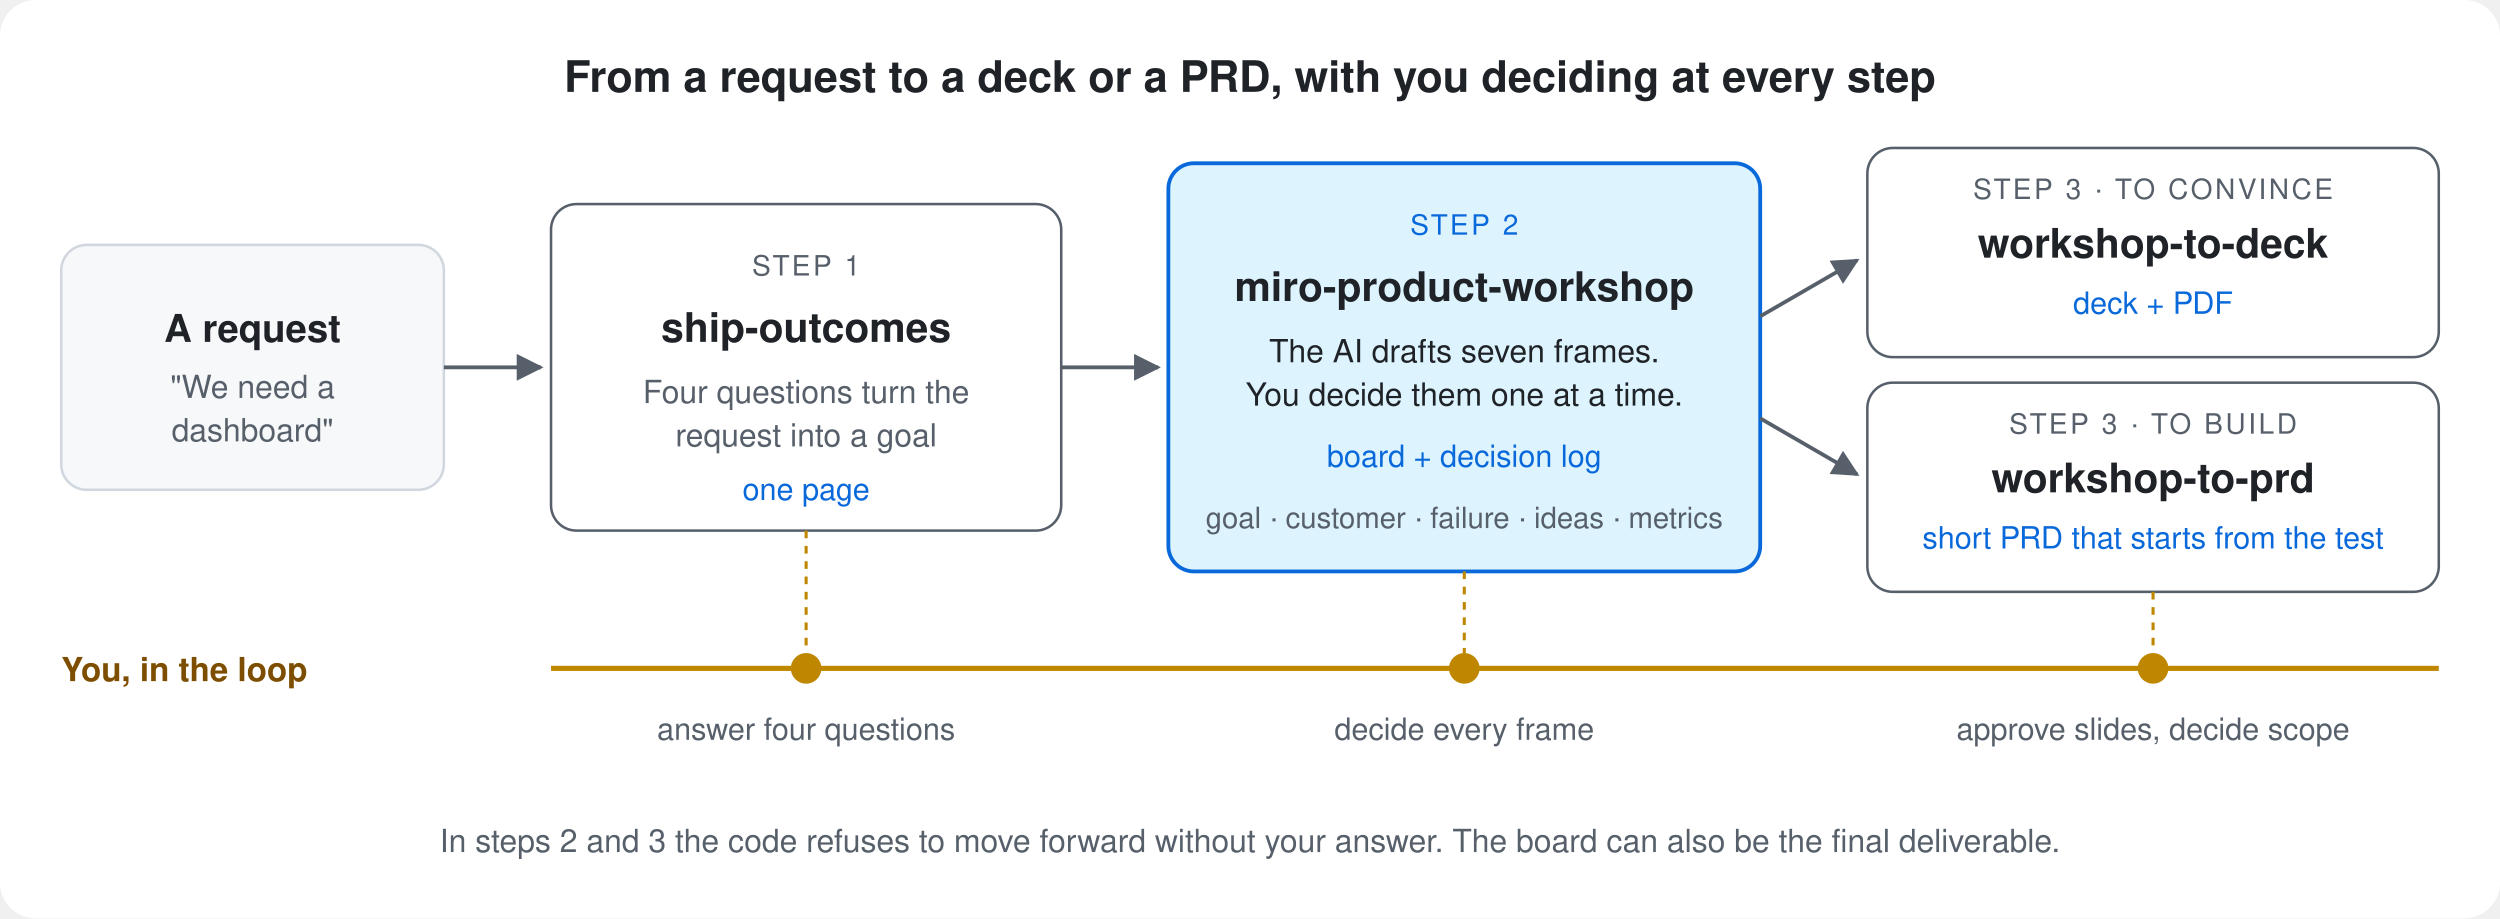
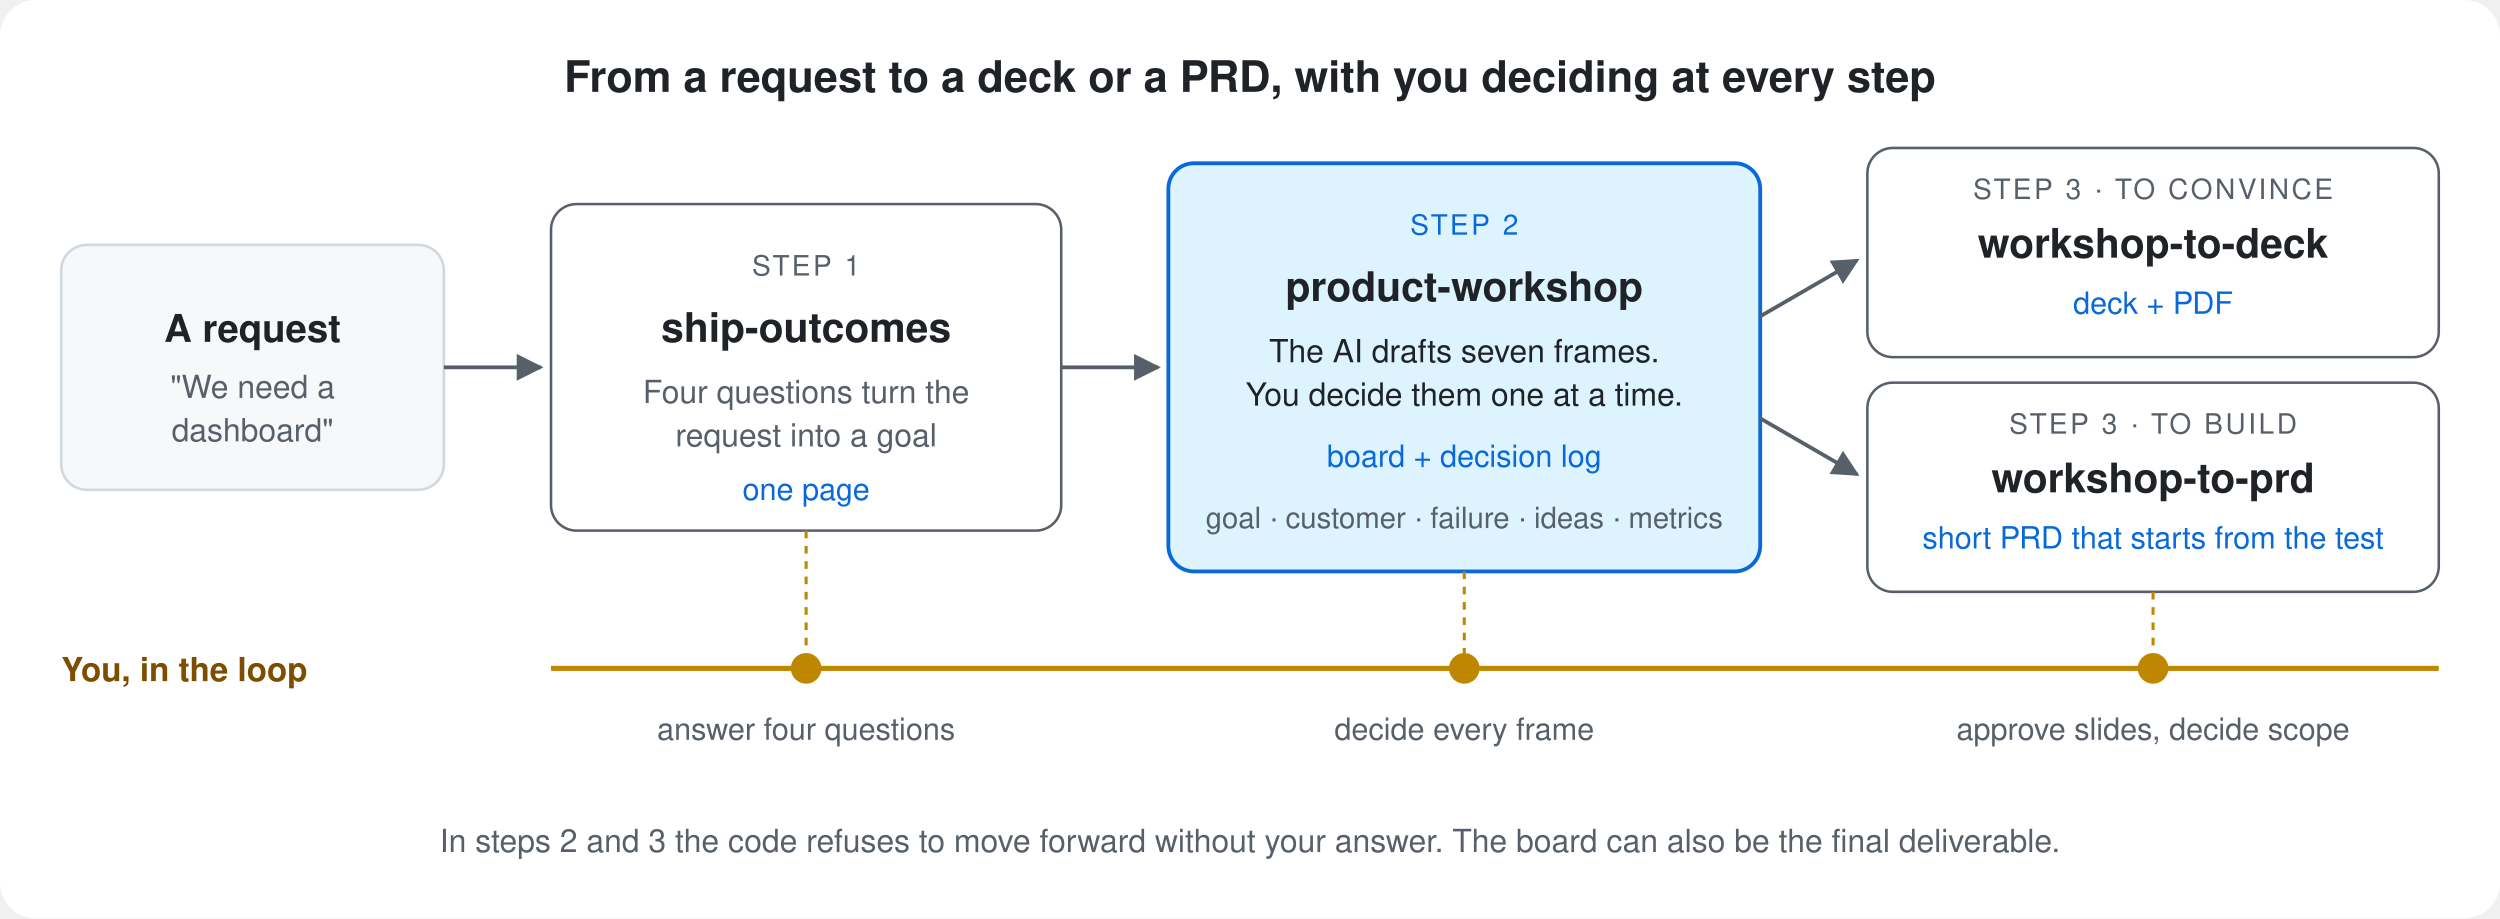
<svg xmlns="http://www.w3.org/2000/svg" viewBox="0 0 980 360" role="img" aria-labelledby="t d" font-family="-apple-system, BlinkMacSystemFont, 'Segoe UI', Helvetica, Arial, sans-serif">
  <rect width="980" height="360" rx="14" fill="#ffffff" />
  <defs>
    <marker id="a" viewBox="0 0 10 10" refX="9" refY="5" markerWidth="7" markerHeight="7" orient="auto-start-reverse">
      <path d="M0 0 L10 5 L0 10 z" fill="#57606a" />
    </marker>
  </defs>
  <rect x="24" y="96" width="150" height="96" rx="10" fill="#f6f8fa" stroke="#d0d7de" />
  <text x="99" y="134" text-anchor="middle" font-size="15" font-weight="600" fill="#1f2328">A request</text>
  <text x="99" y="156" text-anchor="middle" font-size="12.5" fill="#57606a">"We need a</text>
  <text x="99" y="173" text-anchor="middle" font-size="12.5" fill="#57606a">dashboard"</text>
  <line x1="174" y1="144" x2="212" y2="144" stroke="#57606a" stroke-width="1.5" marker-end="url(#a)" />
  <rect x="216" y="80" width="200" height="128" rx="10" fill="#ffffff" stroke="#57606a" />
  <text x="316" y="108" text-anchor="middle" font-size="11" letter-spacing="1" fill="#57606a">STEP 1</text>
  <text x="316" y="134" text-anchor="middle" font-size="16" font-weight="600" fill="#1f2328">ship-outcomes</text>
  <text x="316" y="158" text-anchor="middle" font-size="12.5" fill="#57606a">Four questions turn the</text>
  <text x="316" y="175" text-anchor="middle" font-size="12.5" fill="#57606a">request into a goal</text>
  <text x="316" y="196" text-anchor="middle" font-size="12" fill="#0969da">one page</text>
  <line x1="416" y1="144" x2="454" y2="144" stroke="#57606a" stroke-width="1.5" marker-end="url(#a)" />
  <rect x="458" y="64" width="232" height="160" rx="10" fill="#ddf4ff" stroke="#0969da" stroke-width="1.5" />
  <text x="574" y="92" text-anchor="middle" font-size="11" letter-spacing="1" fill="#0969da">STEP 2</text>
-   <text x="574" y="118" text-anchor="middle" font-size="16" font-weight="600" fill="#1f2328">miro-product-workshop</text>
+   <text x="574" y="118" text-anchor="middle" font-size="16" font-weight="600" fill="#1f2328">product-workshop</text>
  <text x="574" y="142" text-anchor="middle" font-size="12.5" fill="#1f2328">The AI drafts seven frames.</text>
  <text x="574" y="159" text-anchor="middle" font-size="12.5" fill="#1f2328">You decide them one at a time.</text>
  <text x="574" y="183" text-anchor="middle" font-size="12" fill="#0969da">board + decision log</text>
  <text x="574" y="207" text-anchor="middle" font-size="11.5" fill="#57606a">goal · customer · failure · ideas · metrics</text>
  <line x1="690" y1="124" x2="728" y2="102" stroke="#57606a" stroke-width="1.5" marker-end="url(#a)" />
  <line x1="690" y1="164" x2="728" y2="186" stroke="#57606a" stroke-width="1.5" marker-end="url(#a)" />
  <rect x="732" y="58" width="224" height="82" rx="10" fill="#ffffff" stroke="#57606a" />
  <text x="844" y="78" text-anchor="middle" font-size="11" letter-spacing="1" fill="#57606a">STEP 3 · TO CONVINCE</text>
  <text x="844" y="101" text-anchor="middle" font-size="16" font-weight="600" fill="#1f2328">workshop-to-deck</text>
  <text x="844" y="123" text-anchor="middle" font-size="12" fill="#0969da">deck + PDF</text>
  <rect x="732" y="150" width="224" height="82" rx="10" fill="#ffffff" stroke="#57606a" />
  <text x="844" y="170" text-anchor="middle" font-size="11" letter-spacing="1" fill="#57606a">STEP 3 · TO BUILD</text>
  <text x="844" y="193" text-anchor="middle" font-size="16" font-weight="600" fill="#1f2328">workshop-to-prd</text>
  <text x="844" y="215" text-anchor="middle" font-size="12" fill="#0969da">short PRD that starts from the test</text>
  <line x1="216" y1="262" x2="956" y2="262" stroke="#bf8700" stroke-width="2" />
  <circle cx="316" cy="262" r="6" fill="#bf8700" />
  <circle cx="574" cy="262" r="6" fill="#bf8700" />
  <circle cx="844" cy="262" r="6" fill="#bf8700" />
  <line x1="316" y1="208" x2="316" y2="256" stroke="#bf8700" stroke-width="1.2" stroke-dasharray="3 3" />
  <line x1="574" y1="224" x2="574" y2="256" stroke="#bf8700" stroke-width="1.2" stroke-dasharray="3 3" />
  <line x1="844" y1="232" x2="844" y2="256" stroke="#bf8700" stroke-width="1.2" stroke-dasharray="3 3" />
  <text x="24" y="267" font-size="13" font-weight="600" fill="#7d4e00">You, in the loop</text>
  <text x="316" y="290" text-anchor="middle" font-size="12" fill="#57606a">answer four questions</text>
  <text x="574" y="290" text-anchor="middle" font-size="12" fill="#57606a">decide every frame</text>
  <text x="844" y="290" text-anchor="middle" font-size="12" fill="#57606a">approve slides, decide scope</text>
  <text x="490" y="334" text-anchor="middle" font-size="12.5" fill="#57606a">In steps 2 and 3 the code refuses to move forward without your answer. The board can also be the final deliverable.</text>
  <text x="490" y="36" text-anchor="middle" font-size="17" font-weight="600" fill="#1f2328">From a request to a deck or a PRD, with you deciding at every step</text>
</svg>
